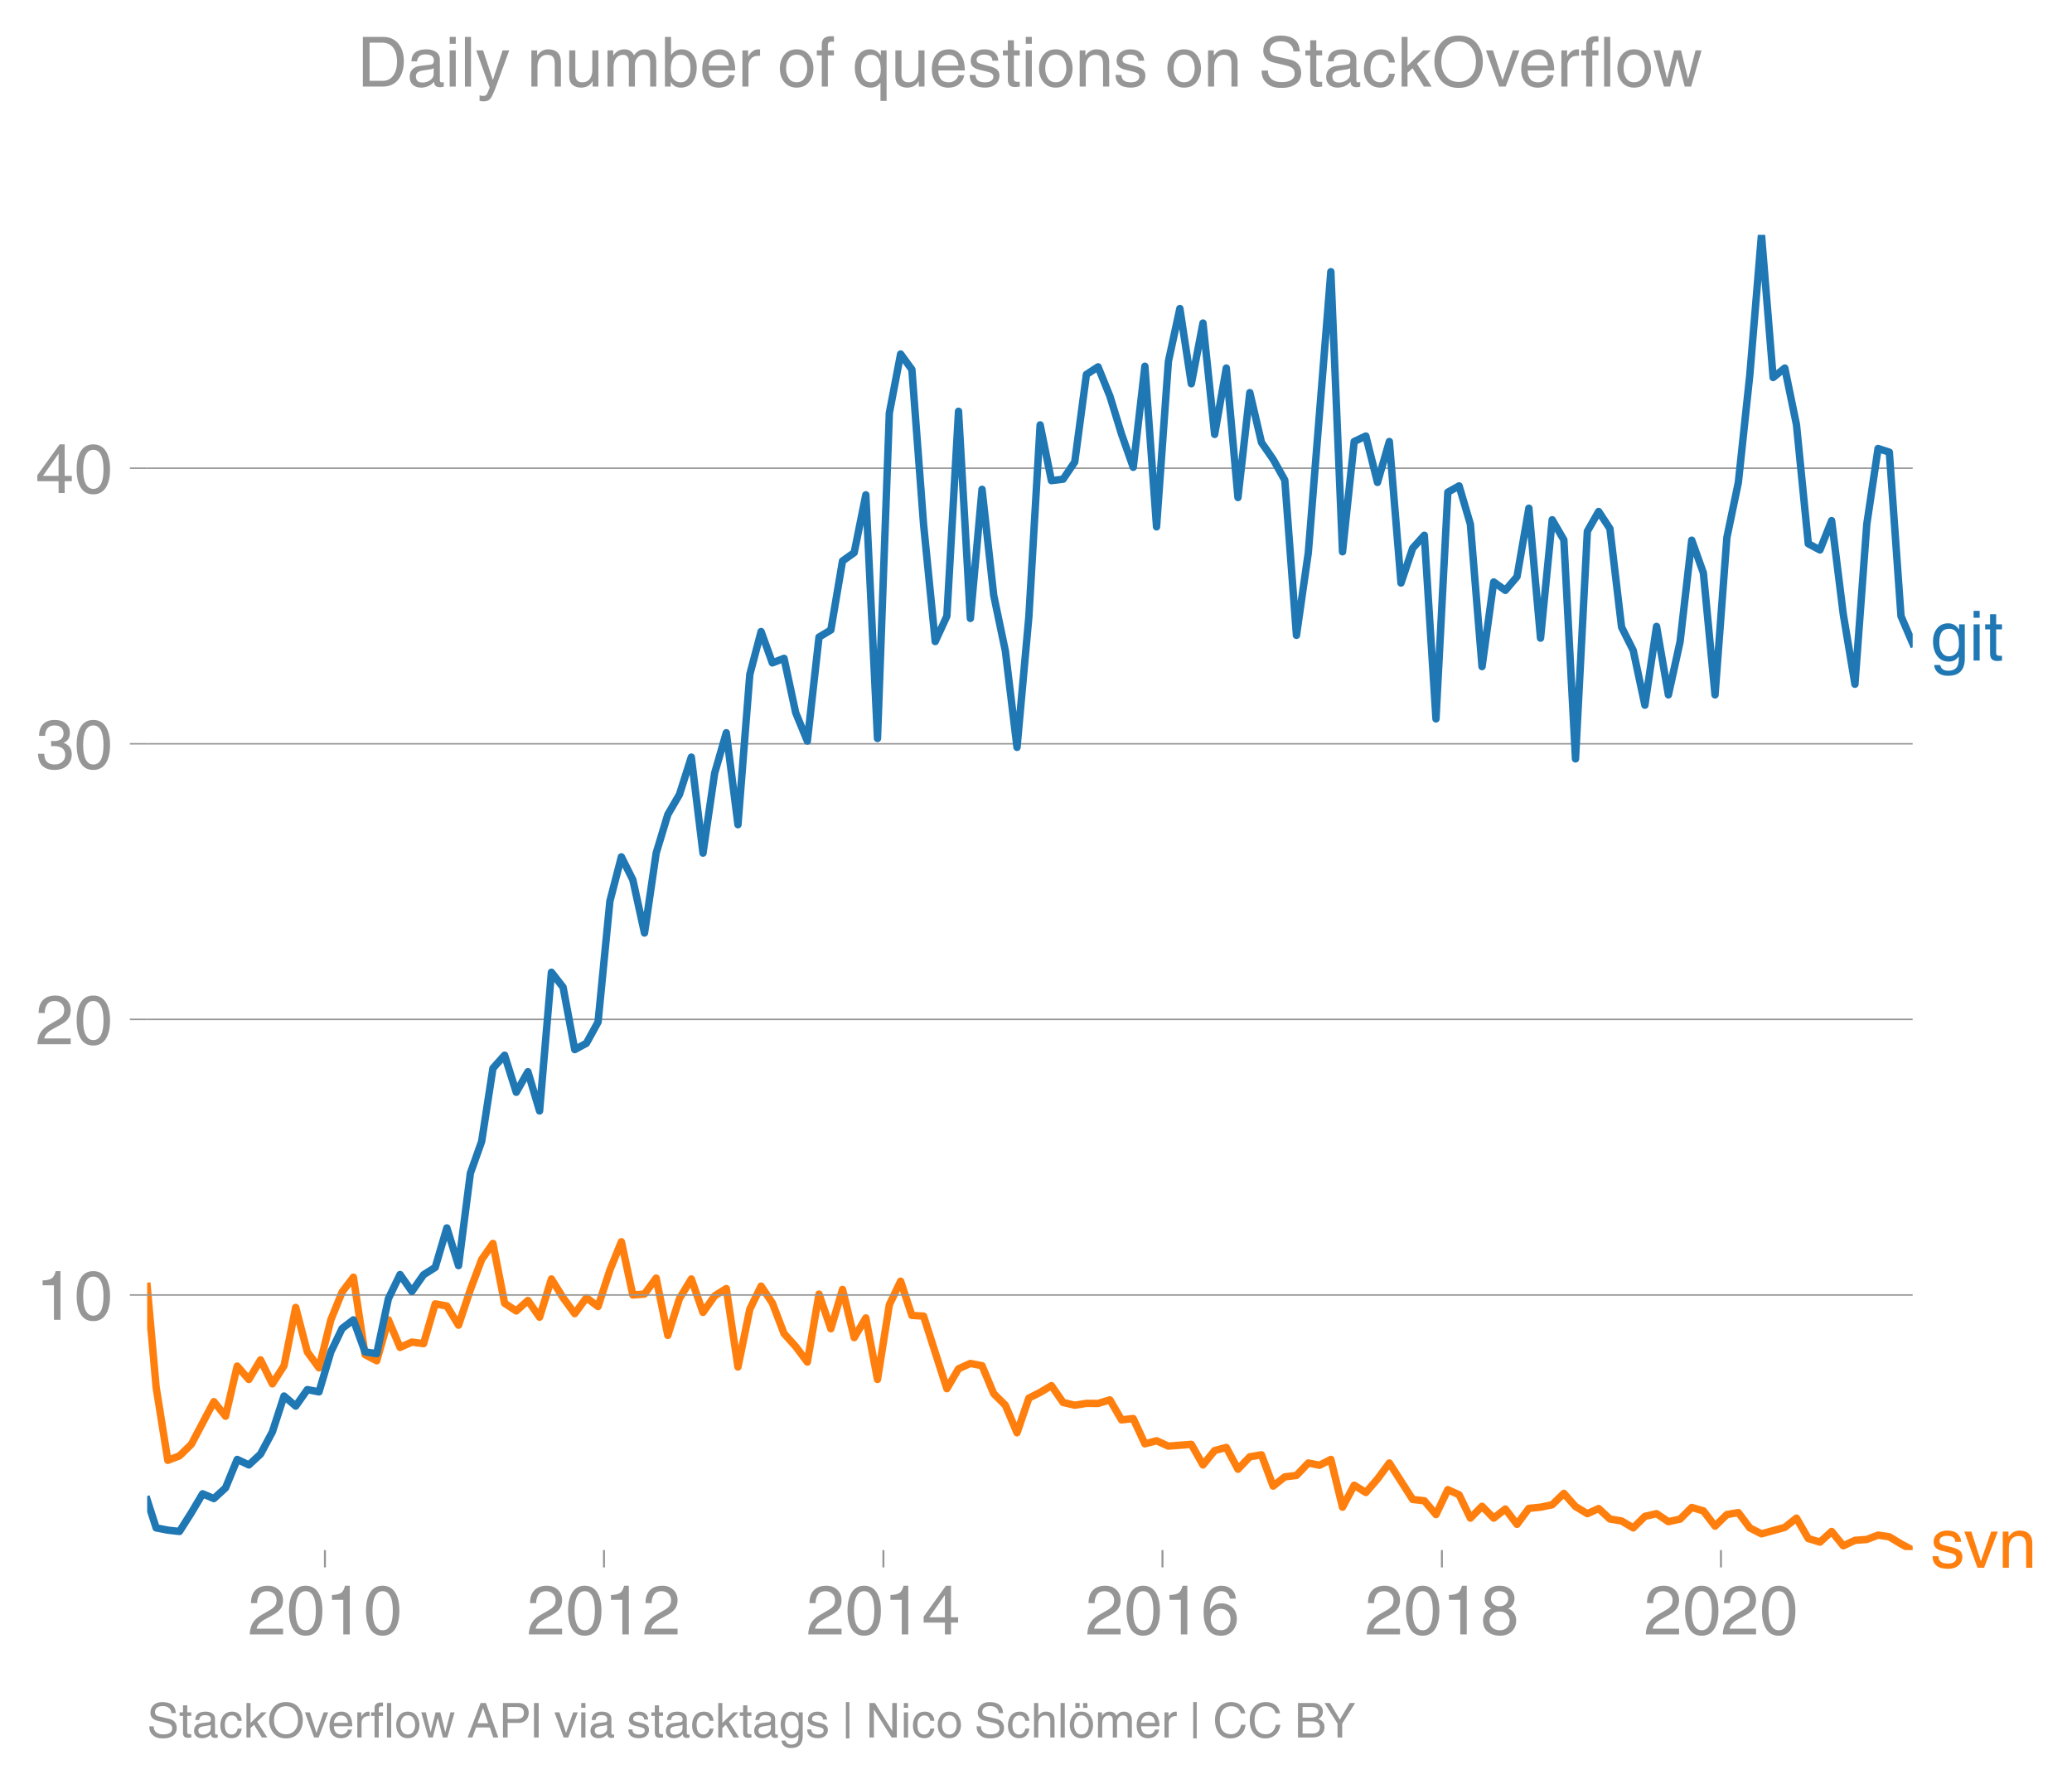
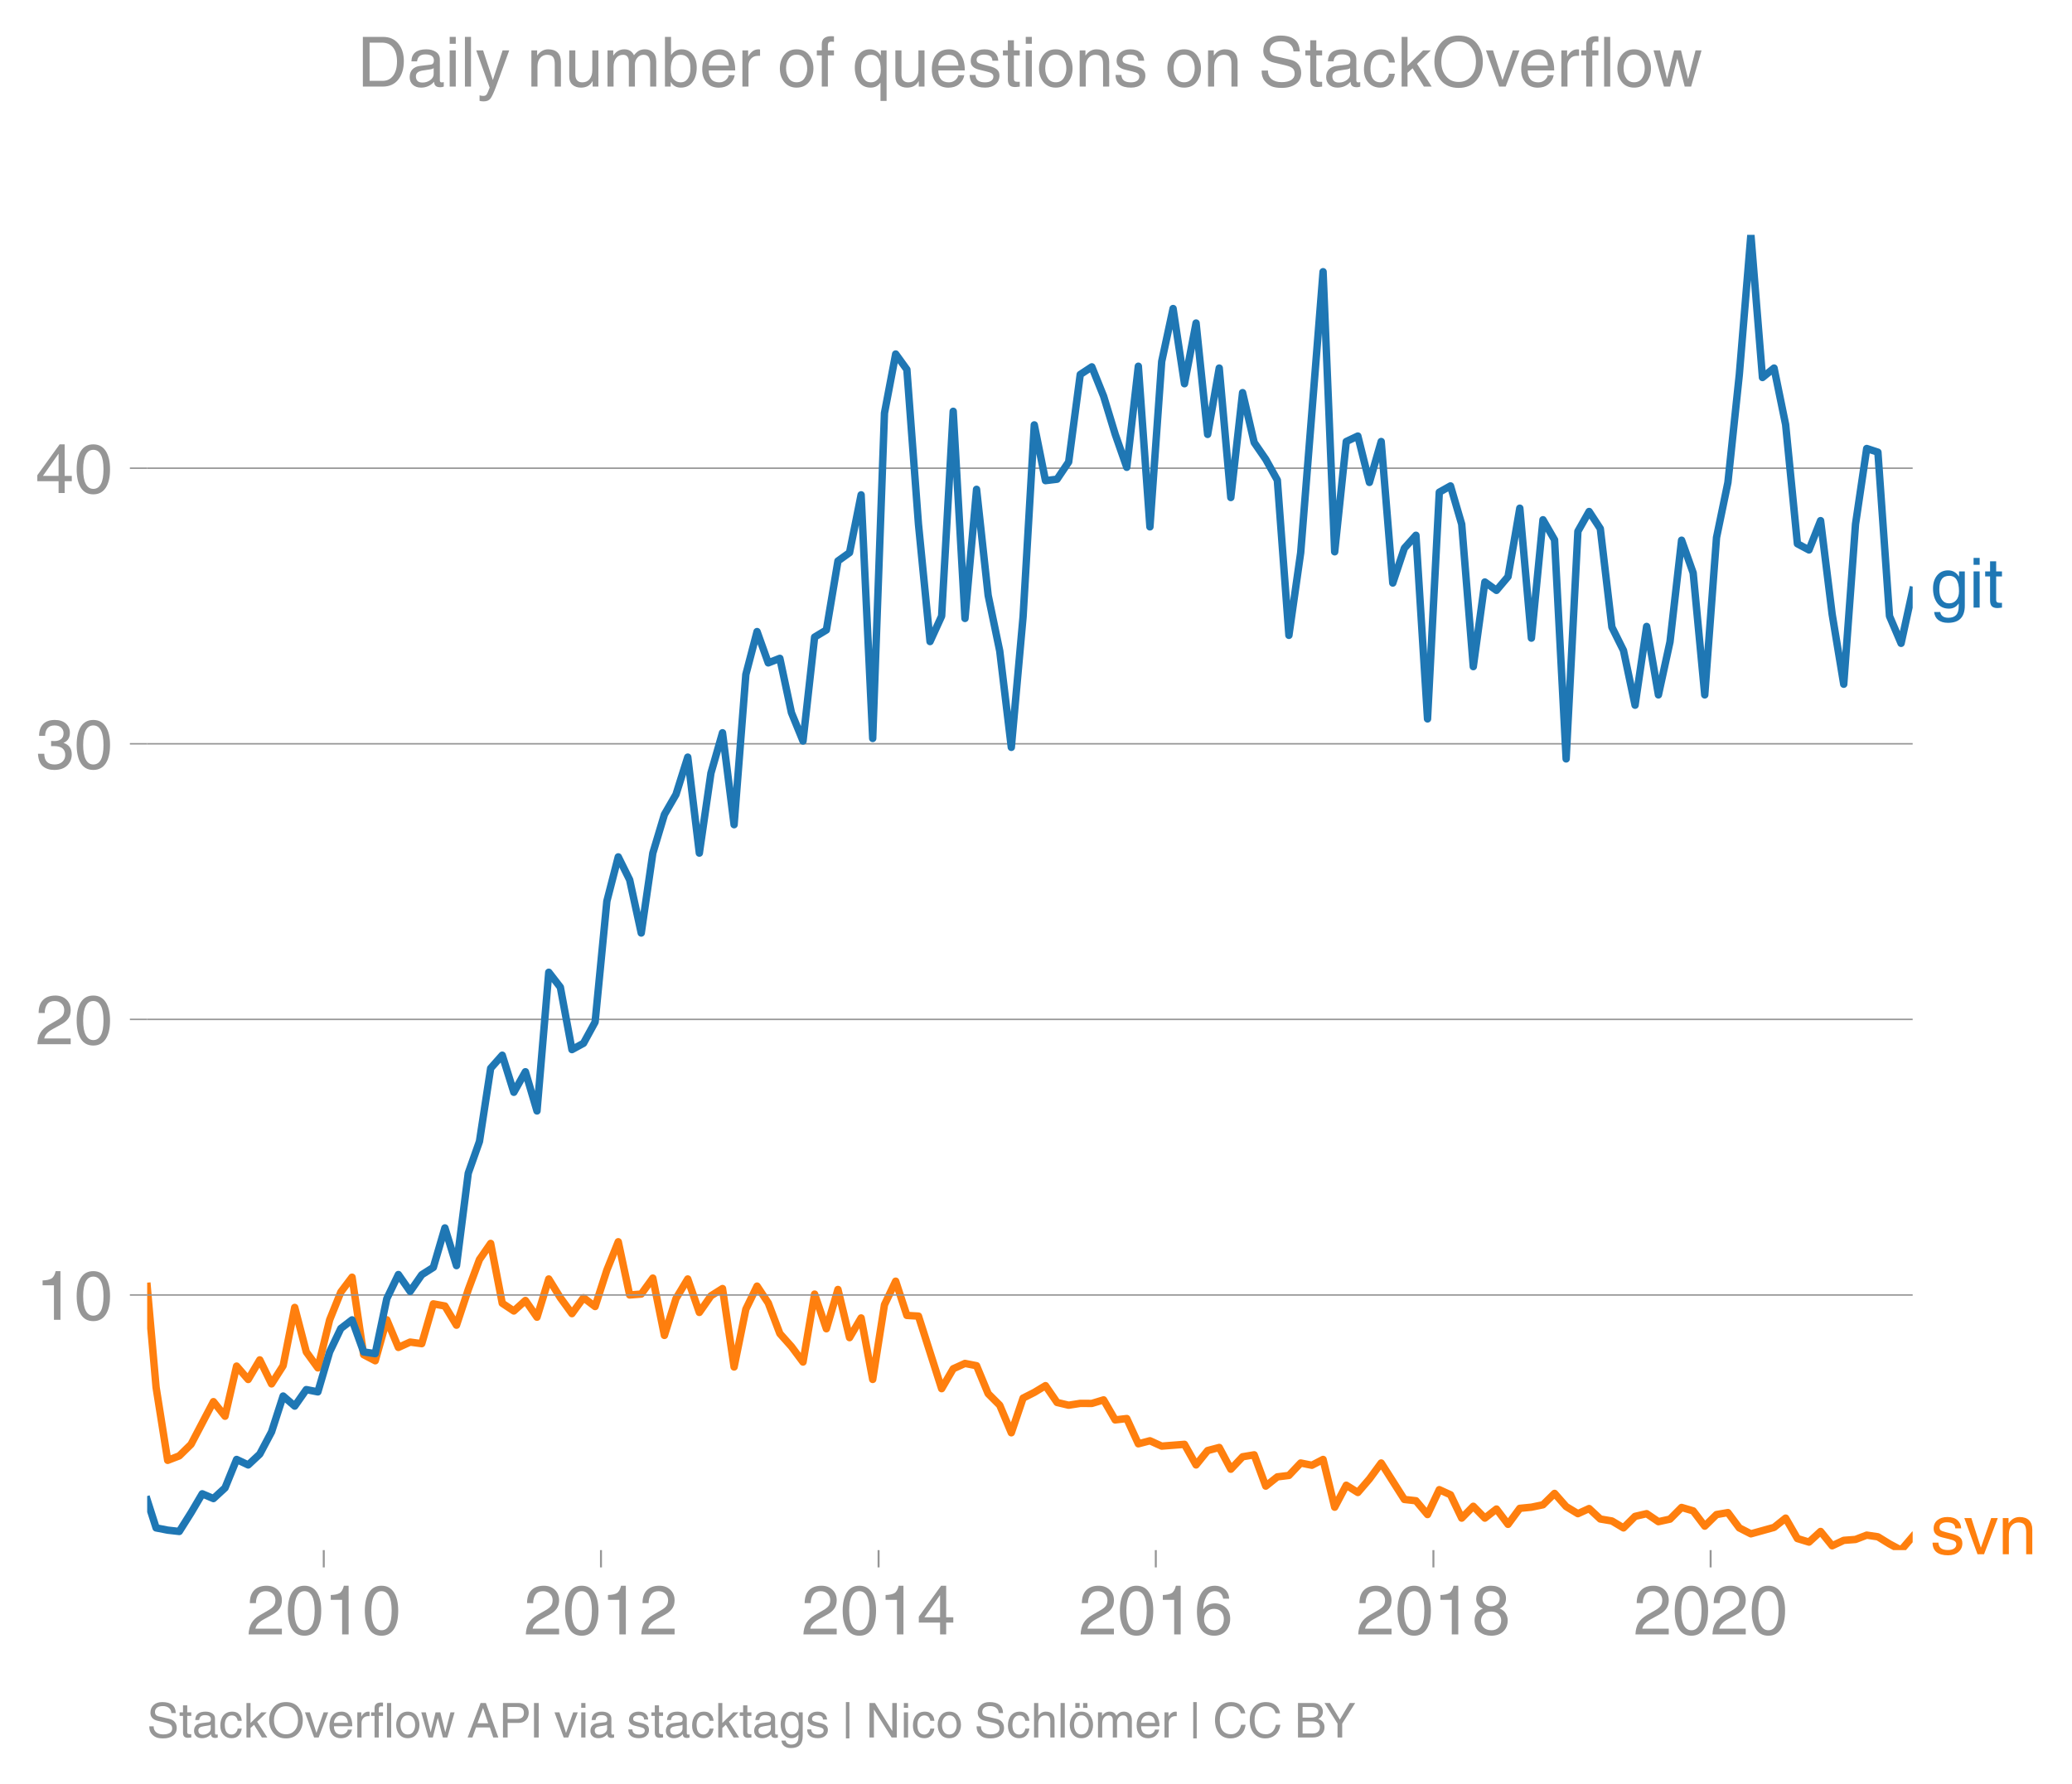
<svg xmlns="http://www.w3.org/2000/svg" xmlns:xlink="http://www.w3.org/1999/xlink" height="481.167" viewBox="0 0 419.121 360.875" width="558.828">
  <defs>
    <style>*{stroke-linecap:butt;stroke-linejoin:round}</style>
  </defs>
  <g id="figure_1">
    <path d="M0 360.875h419.121V0H0z" style="fill:none" id="patch_1" />
    <g id="axes_1">
      <path d="M29.77 313.628h357.12V47.516H29.77z" style="fill:none" id="patch_2" />
-       <path clip-path="url(#p242a0d7a8e)" d="m29.77 260.263 1.82 20.449 2.356 14.75 2.358-.9 2.398-2.338 4.56-8.634 2.36 2.95 2.358-10.145 2.359 2.71 2.358-3.969 2.397 4.857 2.359-3.676 2.36-11.793 2.356 9.005 2.359 3.226 2.397-9.713 2.28-5.634 2.28-3 2.36 15.679 2.359 1.229 2.358-8.292 2.358 5.594 2.397-1.08 2.359.318 2.36-8.052 2.356.432 2.359 3.885 2.397-7.195 2.281-6.09 2.28-3.263 2.36 12.105 2.358 1.565 2.358-2.122 2.359 3.381 2.397-7.734 2.358 3.795 2.36 3.22 2.357-3.22 2.358 1.78 2.397-7.374 2.32-5.73 2.318 10.766 2.36-.185 2.358-3.232 2.359 11.596 2.358-7.459 2.397-3.957 2.358 6.769 2.36-3.352 2.357-1.48 2.359 15.87 2.397-11.692 2.28-4.67 2.28 3.411 2.36 6.188 2.358 2.626 2.359 3.136 2.358-13.748 2.397 7.015 2.359-7.95 2.36 9.748 2.356-3.987 2.359 12.441 2.397-15.109 2.28-4.766 2.28 6.925 2.36.137 4.717 14.684 2.358-4.03 2.397-1.078 2.359.461 2.36 5.654 2.357 2.338 2.358 5.576 2.397-7.015 2.281-1.15 2.28-1.368 2.36 3.4 2.358.557 2.358-.371 2.359.012 2.397-.72 2.358 4.053 2.36-.276 2.357 5.109 2.358-.612 2.397 1.08 4.638-.36 2.36 4.167 2.358-2.908 2.359-.624 2.358 4.401 2.397-2.518 2.359-.396 2.36 6.332 2.356-1.871 2.359-.288 2.397-2.518 2.28.456 2.28-1.176 2.36 9.66 2.359-4.443 2.358 1.469 2.358-2.728 2.397-3.238 4.719 7.375 2.356.263 2.359 2.794 2.397-5.036 2.28 1.034 2.28 4.722 2.36-2.398 2.359 2.398 2.358-1.84 2.358 3.099 2.398-3.238 2.358-.233 2.36-.486 2.357-2.302 2.358 2.662 2.397 1.439 2.281-1.035 2.28 2.114 2.36.396 2.358 1.402 2.358-2.332 2.359-.545 2.397 1.618 2.358-.515 2.36-2.363 2.357.69 2.358 3.088 2.397-2.339 2.32-.397 2.318 3.095 2.36 1.2 4.717-1.301 2.358-1.877 2.397 4.137 2.359.713 2.36-2.152 2.356 2.896 2.359-1.097 2.397-.18 2.28-.874 2.28.334 2.36 1.445 2.359 1.253h0" style="fill:none;stroke:#ff7f0e;stroke-linecap:square;stroke-width:1.5" id="line2d_1" />
+       <path clip-path="url(#p075f29fdbc)" d="m29.77 260.263 1.807 20.449 2.342 14.75 2.343-.9 2.38-2.338 4.532-8.634 2.344 2.95 2.343-10.145 2.343 2.71 2.343-3.969 2.381 4.857 2.343-3.676 2.344-11.793 2.342 9.005 2.343 3.226 2.381-9.713 2.266-5.634 2.265-3 2.344 15.679 2.343 1.229 2.343-8.292 2.343 5.594 2.381-1.08 2.343.318 2.344-8.052 2.342.432 2.343 3.885 2.381-7.195 2.266-6.09 2.265-3.263 2.344 12.105 2.343 1.565 2.343-2.122 2.343 3.381 2.381-7.734 2.343 3.795 2.345 3.22 2.34-3.22 2.344 1.78 2.381-7.374 2.305-5.73 2.302 10.766 2.345-.185 2.343-3.232 2.343 11.596 2.343-7.459 2.38-3.957 2.344 6.769 2.344-3.352 2.342-1.48 2.343 15.87 2.38-11.692 2.267-4.67 2.264 3.411 2.345 6.188 2.343 2.626 2.343 3.136 2.343-13.748 2.381 7.015 2.343-7.95 2.344 9.748 2.342-3.987 2.343 12.441 2.38-15.109 2.267-4.766 2.264 6.925 2.345.137 4.686 14.684 2.343-4.03 2.381-1.078 2.343.461 2.344 5.654 2.342 2.338 2.343 5.576 2.38-7.015 2.267-1.15 2.265-1.368 2.344 3.4 2.343.557 2.343-.371 2.343.012 2.381-.72 2.343 4.053 2.344-.276 2.342 5.109 2.343-.612 2.381 1.08 4.607-.36 2.345 4.167 2.343-2.908 2.343-.624 2.343 4.401 2.38-2.518 2.344-.396 2.344 6.332 2.342-1.871 2.342-.288 2.382-2.518 2.266.456 2.264-1.176 2.345 9.66 2.343-4.443 2.343 1.469 2.343-2.728 2.38-3.238 4.688 7.375 2.342.263 2.343 2.794 2.38-5.036 2.267 1.034 2.264 4.722 2.345-2.398 2.343 2.398 2.343-1.84 2.343 3.099 2.38-3.238 2.344-.233 2.344-.486 2.342-2.302 2.343 2.662 2.38 1.439 2.267-1.035 2.264 2.114 2.345.396 2.343 1.402 2.343-2.332 2.343-.545 2.381 1.618 2.343-.515 2.344-2.363 2.342.69 2.343 3.088 2.38-2.339 2.305-.397 2.303 3.095 2.345 1.2 4.686-1.301 2.342-1.877 2.382 4.137 2.343.713 2.344-2.152 2.342 2.896 2.342-1.097 2.382-.18 2.266-.874 2.264.334 2.345 1.445 2.343 1.253 2.343-2.74h0" style="fill:none;stroke:#ff7f0e;stroke-linecap:square;stroke-width:1.5" id="line2d_1" />
      <g id="matplotlib.axis_1">
        <g id="xtick_1">
          <g id="line2d_2">
            <defs>
-               <path d="M0 0v3.5" id="m6289139749" style="stroke:#969696;stroke-width:.4" />
-             </defs>
-             <use style="fill:#969696;stroke:#969696;stroke-width:.4" x="65.726" xlink:href="#m6289139749" y="313.628" />
-           </g>
-           <g style="fill:#969696" transform="matrix(.14 0 0 -.14 50.156 330.678)" id="text_1">
+               <path d="M0 0v3.5" id="m472a2da62b" style="stroke:#969696;stroke-width:.4" />
+             </defs>
+             <use style="fill:#969696;stroke:#969696;stroke-width:.4" x="65.49" xlink:href="#m472a2da62b" y="313.628" />
+           </g>
+           <g style="fill:#969696" transform="matrix(.14 0 0 -.14 49.92 330.678)" id="text_1">
            <defs>
              <path d="M281 2888q0 793 409 1202 410 410 1148 410 618 0 1012-375t394-969q0-462-227-780-226-317-667-557l-775-425q-684-375-775-863h2444V0H166q25 634 275 1056t781 728l806 469q322 185 469 383t147 545q0 344-241 578-240 235-650 235-453 0-678-299-225-298-231-807H281z" id="HelveticaWorld-Regular-32" transform="scale(.01563)" />
              <path d="M2719 2188q0 903-239 1354-239 452-702 452-453 0-697-452-243-451-243-1354 0-875 240-1340 241-464 700-464 463 0 702 448 239 449 239 1356zm603 0q0-1107-400-1709-400-601-1144-601-772 0-1156 623-384 624-384 1687 0 1090 393 1701 394 611 1147 611 744 0 1144-608t400-1704z" id="HelveticaWorld-Regular-30" transform="scale(.01563)" />
              <path d="M2297 0h-600v3194H647v447q550 18 818 176 269 158 391 683h441V0z" id="HelveticaWorld-Regular-31" transform="scale(.01563)" />
            </defs>
            <use xlink:href="#HelveticaWorld-Regular-32" />
            <use x="55.615" xlink:href="#HelveticaWorld-Regular-30" />
            <use x="111.23" xlink:href="#HelveticaWorld-Regular-31" />
            <use x="166.846" xlink:href="#HelveticaWorld-Regular-30" />
          </g>
        </g>
        <g id="xtick_2">
-           <use style="fill:#969696;stroke:#969696;stroke-width:.4" x="122.173" xlink:href="#m6289139749" y="313.628" id="line2d_3" />
-           <g style="fill:#969696" transform="matrix(.14 0 0 -.14 106.602 330.678)" id="text_2">
+           <use style="fill:#969696;stroke:#969696;stroke-width:.4" x="121.566" xlink:href="#m472a2da62b" y="313.628" id="line2d_3" />
+           <g style="fill:#969696" transform="matrix(.14 0 0 -.14 105.996 330.678)" id="text_2">
            <use xlink:href="#HelveticaWorld-Regular-32" />
            <use x="55.615" xlink:href="#HelveticaWorld-Regular-30" />
            <use x="111.23" xlink:href="#HelveticaWorld-Regular-31" />
            <use x="166.846" xlink:href="#HelveticaWorld-Regular-32" />
          </g>
        </g>
        <g id="xtick_3">
-           <use style="fill:#969696;stroke:#969696;stroke-width:.4" x="178.696" xlink:href="#m6289139749" y="313.628" id="line2d_4" />
-           <g style="fill:#969696" transform="matrix(.14 0 0 -.14 163.126 330.678)" id="text_3">
+           <use style="fill:#969696;stroke:#969696;stroke-width:.4" x="177.719" xlink:href="#m472a2da62b" y="313.628" id="line2d_4" />
+           <g style="fill:#969696" transform="matrix(.14 0 0 -.14 162.149 330.678)" id="text_3">
            <defs>
              <path d="M678 1581h1447v2041h-12L678 1581zm2010-487V0h-563v1094H159v550l2063 2856h466V1581h659v-487h-659z" id="HelveticaWorld-Regular-34" transform="scale(.01563)" />
            </defs>
            <use xlink:href="#HelveticaWorld-Regular-32" />
            <use x="55.615" xlink:href="#HelveticaWorld-Regular-30" />
            <use x="111.23" xlink:href="#HelveticaWorld-Regular-31" />
            <use x="166.846" xlink:href="#HelveticaWorld-Regular-34" />
          </g>
        </g>
        <g id="xtick_4">
-           <use style="fill:#969696;stroke:#969696;stroke-width:.4" x="235.143" xlink:href="#m6289139749" y="313.628" id="line2d_5" />
-           <g style="fill:#969696" transform="matrix(.14 0 0 -.14 219.572 330.678)" id="text_4">
+           <use style="fill:#969696;stroke:#969696;stroke-width:.4" x="233.795" xlink:href="#m472a2da62b" y="313.628" id="line2d_5" />
+           <g style="fill:#969696" transform="matrix(.14 0 0 -.14 218.225 330.678)" id="text_4">
            <defs>
              <path d="M903 1381q0-440 262-719 263-278 685-278 403 0 642 284 239 285 239 748 0 403-236 675t-670 272q-422 0-672-266t-250-716zm1766 1922q-63 344-255 517-192 174-520 174-519 0-791-507-272-506-278-1159l13-12q359 553 1068 553 566 0 988-375t422-1053q0-672-400-1118-400-445-1078-445-782 0-1188 556-406 557-406 1660 0 1062 415 1734 416 672 1247 672 538 0 910-321 372-320 403-876h-550z" id="HelveticaWorld-Regular-36" transform="scale(.01563)" />
            </defs>
            <use xlink:href="#HelveticaWorld-Regular-32" />
            <use x="55.615" xlink:href="#HelveticaWorld-Regular-30" />
            <use x="111.23" xlink:href="#HelveticaWorld-Regular-31" />
            <use x="166.846" xlink:href="#HelveticaWorld-Regular-36" />
          </g>
        </g>
        <g id="xtick_5">
-           <use style="fill:#969696;stroke:#969696;stroke-width:.4" x="291.666" xlink:href="#m6289139749" y="313.628" id="line2d_6" />
-           <g style="fill:#969696" transform="matrix(.14 0 0 -.14 276.096 330.678)" id="text_5">
+           <use style="fill:#969696;stroke:#969696;stroke-width:.4" x="289.948" xlink:href="#m472a2da62b" y="313.628" id="line2d_6" />
+           <g style="fill:#969696" transform="matrix(.14 0 0 -.14 274.378 330.678)" id="text_5">
            <defs>
              <path d="M1766 2597q347 0 573 198 227 199 227 527 0 294-218 483-217 189-620 189-359 0-555-199-195-198-195-504 0-328 244-511t544-183zm6-484q-434 0-681-241t-247-591q0-403 250-650t712-247q410 0 655 247t245 657q0 350-245 587-245 238-689 238zm1378 1228q0-678-578-947 397-178 567-471 170-292 170-623 0-641-413-1032-412-390-1112-390-612 0-1076 336T244 1306q0 763 762 1082-609 243-609 875 0 531 361 884t1001 353q641 0 1016-333t375-826z" id="HelveticaWorld-Regular-38" transform="scale(.01563)" />
            </defs>
            <use xlink:href="#HelveticaWorld-Regular-32" />
            <use x="55.615" xlink:href="#HelveticaWorld-Regular-30" />
            <use x="111.23" xlink:href="#HelveticaWorld-Regular-31" />
            <use x="166.846" xlink:href="#HelveticaWorld-Regular-38" />
          </g>
        </g>
        <g id="xtick_6">
-           <use style="fill:#969696;stroke:#969696;stroke-width:.4" x="348.113" xlink:href="#m6289139749" y="313.628" id="line2d_7" />
-           <g style="fill:#969696" transform="matrix(.14 0 0 -.14 332.542 330.678)" id="text_6">
+           <use style="fill:#969696;stroke:#969696;stroke-width:.4" x="346.024" xlink:href="#m472a2da62b" y="313.628" id="line2d_7" />
+           <g style="fill:#969696" transform="matrix(.14 0 0 -.14 330.454 330.678)" id="text_6">
            <use xlink:href="#HelveticaWorld-Regular-32" />
            <use x="55.615" xlink:href="#HelveticaWorld-Regular-30" />
            <use x="111.23" xlink:href="#HelveticaWorld-Regular-32" />
            <use x="166.846" xlink:href="#HelveticaWorld-Regular-30" />
          </g>
        </g>
      </g>
      <g id="matplotlib.axis_2">
        <g id="ytick_1">
-           <path clip-path="url(#p242a0d7a8e)" d="M29.77 262.005h357.12" style="fill:none;stroke:#969696;stroke-linecap:square;stroke-width:.3" id="line2d_8" />
+           <path clip-path="url(#p075f29fdbc)" d="M29.77 262.005h357.12" style="fill:none;stroke:#969696;stroke-linecap:square;stroke-width:.3" id="line2d_8" />
          <g id="line2d_9">
            <defs>
-               <path d="M0 0h-3.5" id="mdd30323e9e" style="stroke:#969696;stroke-width:.3" />
-             </defs>
-             <use style="fill:#969696;stroke:#969696;stroke-width:.3" x="29.771" xlink:href="#mdd30323e9e" y="262.005" />
+               <path d="M0 0h-3.5" id="m28722bd6dc" style="stroke:#969696;stroke-width:.3" />
+             </defs>
+             <use style="fill:#969696;stroke:#969696;stroke-width:.3" x="29.771" xlink:href="#m28722bd6dc" y="262.005" />
          </g>
          <g style="fill:#969696" transform="matrix(.14 0 0 -.14 7.2 267.03)" id="text_7">
            <use xlink:href="#HelveticaWorld-Regular-31" />
            <use x="55.615" xlink:href="#HelveticaWorld-Regular-30" />
          </g>
        </g>
        <g id="ytick_2">
-           <path clip-path="url(#p242a0d7a8e)" d="M29.77 206.246h357.12" style="fill:none;stroke:#969696;stroke-linecap:square;stroke-width:.3" id="line2d_10" />
-           <use style="fill:#969696;stroke:#969696;stroke-width:.3" x="29.771" xlink:href="#mdd30323e9e" y="206.246" id="line2d_11" />
+           <path clip-path="url(#p075f29fdbc)" d="M29.77 206.246h357.12" style="fill:none;stroke:#969696;stroke-linecap:square;stroke-width:.3" id="line2d_10" />
+           <use style="fill:#969696;stroke:#969696;stroke-width:.3" x="29.771" xlink:href="#m28722bd6dc" y="206.246" id="line2d_11" />
          <g style="fill:#969696" transform="matrix(.14 0 0 -.14 7.2 211.27)" id="text_8">
            <use xlink:href="#HelveticaWorld-Regular-32" />
            <use x="55.615" xlink:href="#HelveticaWorld-Regular-30" />
          </g>
        </g>
        <g id="ytick_3">
-           <path clip-path="url(#p242a0d7a8e)" d="M29.77 150.486h357.12" style="fill:none;stroke:#969696;stroke-linecap:square;stroke-width:.3" id="line2d_12" />
-           <use style="fill:#969696;stroke:#969696;stroke-width:.3" x="29.771" xlink:href="#mdd30323e9e" y="150.486" id="line2d_13" />
+           <path clip-path="url(#p075f29fdbc)" d="M29.77 150.486h357.12" style="fill:none;stroke:#969696;stroke-linecap:square;stroke-width:.3" id="line2d_12" />
+           <use style="fill:#969696;stroke:#969696;stroke-width:.3" x="29.771" xlink:href="#m28722bd6dc" y="150.486" id="line2d_13" />
          <g style="fill:#969696" transform="matrix(.14 0 0 -.14 7.2 155.51)" id="text_9">
            <defs>
              <path d="M1434 2559q141-12 294-12 397 0 626 183 230 183 230 554 0 300-214 505t-617 205q-447 0-655-263-207-262-220-703H325q0 703 369 1087 369 385 1084 385 635 0 1013-327 378-326 378-857 0-685-578-928v-13q750-256 750-1050 0-634-422-1041-422-406-1197-406-634 0-1044 333-409 333-459 1164h581q13-519 256-755 244-236 703-236 444 0 713 247t269 622q0 410-257 619-256 209-793 209-128 0-257-6v484z" id="HelveticaWorld-Regular-33" transform="scale(.01563)" />
            </defs>
            <use xlink:href="#HelveticaWorld-Regular-33" />
            <use x="55.615" xlink:href="#HelveticaWorld-Regular-30" />
          </g>
        </g>
        <g id="ytick_4">
-           <path clip-path="url(#p242a0d7a8e)" d="M29.77 94.726h357.12" style="fill:none;stroke:#969696;stroke-linecap:square;stroke-width:.3" id="line2d_14" />
-           <use style="fill:#969696;stroke:#969696;stroke-width:.3" x="29.771" xlink:href="#mdd30323e9e" y="94.726" id="line2d_15" />
+           <path clip-path="url(#p075f29fdbc)" d="M29.77 94.726h357.12" style="fill:none;stroke:#969696;stroke-linecap:square;stroke-width:.3" id="line2d_14" />
+           <use style="fill:#969696;stroke:#969696;stroke-width:.3" x="29.771" xlink:href="#m28722bd6dc" y="94.726" id="line2d_15" />
          <g style="fill:#969696" transform="matrix(.14 0 0 -.14 7.2 99.75)" id="text_10">
            <use xlink:href="#HelveticaWorld-Regular-34" />
            <use x="55.615" xlink:href="#HelveticaWorld-Regular-30" />
          </g>
        </g>
      </g>
-       <path clip-path="url(#p242a0d7a8e)" d="m29.77 303.477 1.82 5.654 2.356.456 2.358.264 2.398-3.777 2.28-3.842 2.28.964 2.36-2.159 2.358-5.756 2.359 1.11 2.358-2.189 2.397-4.496 2.359-7.255 2.36 2.038 2.356-3.34 2.359.462 2.397-8.094 2.28-4.74 2.28-1.735 2.36 6.487 2.359.348 2.358-11.128 2.358-4.88 2.397 3.417 2.359-3.37 2.36-1.486 2.356-7.993 2.359 7.633 2.397-18.707 2.281-6.424 2.28-14.8 2.36-2.645 2.358 7.501 2.358-4.155 2.359 7.932 2.397-28.06 2.358 3.028 2.36 12.621 2.357-1.283 2.358-4.293 2.397-24.462 2.32-8.956 2.318 4.64 2.36 10.767 2.358-16.164 2.359-7.812 2.358-4.06 2.397-7.554 2.358 19.42 2.36-16.182 2.357-8.166 2.359 18.598 2.397-30.398 2.28-8.672 2.28 6.334 2.36-.918 2.358 10.99 2.359 5.738 2.358-21.026 2.397-1.44 2.359-13.963 2.36-1.685 2.356-11.698 2.359 49.29 2.397-65.832 2.28-11.948 2.28 3.135 2.36 31.303 2.359 23.737 2.358-5.15 2.358-41.437 2.397 41.91 2.359-26.123 2.36 21.447 2.357 11.266 2.358 19.491 2.397-26.44 2.281-38.801 2.28 11.28 2.36-.287 2.358-3.49 2.358-17.7 2.359-1.546 2.397 5.936 2.358 7.692 2.36 6.697 2.357-20.45 2.358 32.502 2.397-33.456 2.32-10.718 2.318 15.215 2.36-12.28 2.358 22.532 2.359-13.424 2.358 26.195 2.397-21.225 2.359 10.085 2.36 3.405 2.356 4.215 2.359 31.4 2.397-16.728 4.56-56.84 2.36 56.666 2.359-22.31 2.358-1.11 2.358 9.384 2.397-8.274 2.359 28.63 2.36-7.045 2.356-2.62 2.359 37.155 2.397-45.867 2.28-1.272 2.28 7.747 2.36 28.815 2.359-17.123 2.358 1.696 2.358-2.776 2.398-13.85 2.358 26.291 2.36-23.952 2.357 4.065 2.358 44.32 2.397-46.047 2.281-4.009 2.28 3.47 2.36 19.923 2.358 4.719 2.358 11.08 2.359-15.937 2.397 13.85 2.358-10.738 2.36-20.56 2.357 6.62 2.358 24.678 2.397-31.837 2.32-11.146 2.318-21.77 2.36-28.324 2.358 28.863 2.359-1.912 2.358 11.446 2.397 24.102 2.359 1.253 2.36-5.93 2.356 18.94 2.359 14.157 2.397-32.377 2.28-15.315 2.28.746 2.36 33.162 2.359 5.51h0" style="fill:none;stroke:#1f77b4;stroke-linecap:square;stroke-width:1.5" id="line2d_16" />
-       <g style="fill:#1f77b4" transform="matrix(.14 0 0 -.14 390.462 133.644)" id="text_11">
+       <path clip-path="url(#p075f29fdbc)" d="m29.77 303.477 1.807 5.654 2.342.456 2.343.264 2.38-3.777 2.267-3.842 2.265.964 2.344-2.159 2.343-5.756 2.343 1.11 2.343-2.189 2.381-4.496 2.343-7.255 2.344 2.038 2.342-3.34 2.343.462 2.381-8.094 2.266-4.74 2.265-1.735 2.344 6.487 2.343.348 2.343-11.128 2.343-4.88 2.381 3.417 2.343-3.37 2.344-1.486 2.342-7.993 2.343 7.633 2.381-18.707 2.266-6.424 2.265-14.8 2.344-2.645 2.343 7.501 2.343-4.155 2.343 7.932 2.381-28.06 2.343 3.028 2.345 12.621 2.34-1.283 2.344-4.293 2.381-24.462 2.305-8.956 2.302 4.64 2.345 10.767 2.343-16.164 2.343-7.812 2.343-4.06 2.38-7.554 2.344 19.42 2.344-16.182 2.342-8.166 2.343 18.598 2.38-30.398 2.267-8.672 2.264 6.334 2.345-.918 2.343 10.99 2.343 5.738 2.343-21.026 2.381-1.44L169.5 113.5l2.344-1.685 2.342-11.698 2.343 49.29 2.38-65.832 2.267-11.948 2.264 3.135 2.345 31.303 2.343 23.737 2.343-5.15 2.343-41.437 2.381 41.91 2.343-26.123 2.344 21.447 2.342 11.266 2.343 19.491 2.38-26.44 2.267-38.801 2.265 11.28 2.344-.287 2.343-3.49 2.343-17.7 2.343-1.546 2.381 5.936 2.343 7.692 2.344 6.697 2.342-20.45 2.343 32.502 2.381-33.456 2.304-10.718 2.303 15.215 2.345-12.28 2.343 22.532 2.343-13.424 2.343 26.195 2.38-21.225 2.344 10.085 2.344 3.405 2.342 4.215 2.342 31.4 2.382-16.728 4.53-56.84 2.345 56.666 2.343-22.31 2.343-1.11 2.343 9.384 2.38-8.274 2.344 28.63 2.344-7.045 2.342-2.62 2.343 37.155 2.38-45.867 2.267-1.272 2.264 7.747 2.345 28.815 2.343-17.123 2.343 1.696 2.343-2.776 2.38-13.85 2.344 26.291 2.344-23.952 2.342 4.065 2.343 44.32 2.38-46.047 2.267-4.009 2.264 3.47 2.345 19.923 2.343 4.719 2.343 11.08 2.343-15.937 2.381 13.85 2.343-10.738 2.344-20.56 2.342 6.62 2.343 24.678 2.38-31.837 2.305-11.146 2.303-21.77 2.345-28.324 2.343 28.863 2.343-1.912 2.342 11.446 2.382 24.102 2.343 1.253 2.344-5.93 2.342 18.94 2.342 14.157 2.382-32.377 2.266-15.315 2.264.746 2.345 33.162 2.343 5.51 2.343-10.715h0" style="fill:none;stroke:#1f77b4;stroke-linecap:square;stroke-width:1.5" id="line2d_16" />
+       <g style="fill:#1f77b4" transform="matrix(.14 0 0 -.14 390.462 122.93)" id="text_11">
        <defs>
          <path d="M831 1684q0-615 244-954t659-339q404 0 660 293 256 294 256 832 0 706-224 1064-223 358-679 358-459 0-688-305-228-305-228-949zM3188 191q0-807-388-1203-387-397-1169-397-562 0-895 259T353-409h563q43-244 226-388t530-144q472 0 712 254 241 253 241 821v238h-12Q2297-97 1722-97q-716 0-1094 528T250 1772q0 744 381 1208 382 464 1013 464 634 0 1000-569h12v472h532V191z" id="HelveticaWorld-Regular-67" transform="scale(.01563)" />
          <path d="M422 3956v638h562v-638H422zM984 0H422v3347h562V0z" id="HelveticaWorld-Regular-69" transform="scale(.01563)" />
          <path d="M1100 2881V703q0-128 70-195 71-67 252-67h216V0q-307-44-422-44-353 0-516 169-162 169-162 547v2209H84v466h454v934h562v-934h538v-466h-538z" id="HelveticaWorld-Regular-74" transform="scale(.01563)" />
        </defs>
        <use xlink:href="#HelveticaWorld-Regular-67" />
        <use x="55.908" xlink:href="#HelveticaWorld-Regular-69" />
        <use x="77.93" xlink:href="#HelveticaWorld-Regular-74" />
      </g>
-       <g style="fill:#ff7f0e" transform="matrix(.14 0 0 -.14 390.462 317.204)" id="text_12">
+       <g style="fill:#ff7f0e" transform="matrix(.14 0 0 -.14 390.462 314.464)" id="text_12">
        <defs>
          <path d="M2309 2394q-12 300-214 431-201 131-579 131-275 0-471-122-195-121-195-350 0-181 115-267 116-86 501-183l556-140q506-128 723-327 218-198 218-554 0-494-361-802T1638-97Q934-97 573 195q-360 293-367 880h544q13-347 230-516 217-168 651-168 353 0 561 140 208 141 208 391 0 178-135 284-134 107-531 197l-653 160q-397 100-586 298t-189 514q0 494 353 781 354 288 922 288 607 0 930-296 323-295 342-754h-544z" id="HelveticaWorld-Regular-73" transform="scale(.01563)" />
          <path d="M2522 3347h616L1863 0h-604L38 3347h653l872-2725h12l947 2725z" id="HelveticaWorld-Regular-76" transform="scale(.01563)" />
          <path d="M3150 0h-566v2059q0 475-166 677-165 202-549 202-378 0-632-288-253-287-253-825V0H422v3347h531v-472h13q397 569 1012 569 569 0 870-302 302-301 302-864V0z" id="HelveticaWorld-Regular-6e" transform="scale(.01563)" />
        </defs>
        <use xlink:href="#HelveticaWorld-Regular-73" />
        <use x="48.5" xlink:href="#HelveticaWorld-Regular-76" />
        <use x="98.109" xlink:href="#HelveticaWorld-Regular-6e" />
      </g>
      <g style="fill:#969696" transform="matrix(.09716 0 0 -.09716 29.77 351.536)" id="text_13">
        <defs>
          <path d="M3225 3250q-19 438-327 686-307 248-810 248-507 0-779-208-271-207-271-598 0-209 118-359 119-150 425-222l1313-300q531-116 787-440 257-323 257-788 0-681-500-1036T2138-122q-610 0-962 156-351 157-623 497-272 341-272 953h582q0-512 340-794 341-281 928-281 569 0 886 202t317 573q0 338-189 505t-739 295l-990 232q-494 112-738 392t-244 689q0 619 417 1019 418 400 1165 400 843 0 1301-352 458-351 492-1114h-584z" id="HelveticaWorld-Regular-53" transform="scale(.01563)" />
          <path d="M2456 1709q-62-65-245-106-183-40-683-106-369-44-542-182-173-137-173-362 0-275 146-428 147-153 469-153 403 0 715 229 313 230 313 558v550zM397 2328q19 566 367 841 349 275 1014 275 531 0 890-241 360-240 360-694V581q0-197 178-197 72 0 185 25V0q-153-63-319-63-288 0-429 123-140 124-146 387Q2016-97 1288-97q-475 0-763 269-287 269-287 700 0 441 250 712 250 272 728 329l993 121q269 41 269 397 0 263-195 403-195 141-592 141-353 0-543-156-189-156-226-491H397z" id="HelveticaWorld-Regular-61" transform="scale(.01563)" />
          <path d="M2534 2222q-121 716-793 716-416 0-669-333t-253-927q0-647 234-967 235-320 681-320 300 0 519 220t281 573h544q-84-621-439-951T1722-97q-659 0-1081 451-422 452-422 1227 0 850 422 1356 422 507 1184 507 556 0 886-333t367-889h-544z" id="HelveticaWorld-Regular-63" transform="scale(.01563)" />
          <path d="M3200 0h-722L1434 1691l-468-422V0H422v4594h544V1931l1440 1416h716L1844 2100 3200 0z" id="HelveticaWorld-Regular-6b" transform="scale(.01563)" />
          <path d="M4091 2297q0 806-427 1337-426 532-1173 532-738 0-1169-532-431-531-431-1337 0-831 437-1350 438-519 1163-519 709 0 1154 506 446 507 446 1363zm637 0q0-1028-594-1724-593-695-1643-695-1057 0-1649 695-592 696-592 1724 0 1031 592 1725t1649 694q1081 0 1659-707 578-706 578-1712z" id="HelveticaWorld-Regular-4f" transform="scale(.01563)" />
          <path d="M2719 1941q-44 543-288 770-243 227-647 227-409 0-661-288-251-287-267-709h1863zm537-891q-93-519-509-859-366-288-963-294-703 6-1116 461-412 455-412 1223 0 882 425 1372 425 491 1182 491 678 0 1059-507 381-506 381-1446H856q0-525 244-813 244-287 731-287 344 0 591 207 247 208 272 452h562z" id="HelveticaWorld-Regular-65" transform="scale(.01563)" />
          <path d="M984 0H422v3347h531v-556h13q365 653 940 653 91 0 147-19v-584h-209q-378 0-619-257-241-256-241-637V0z" id="HelveticaWorld-Regular-72" transform="scale(.01563)" />
          <path d="M1100 2881V0H538v2881H78v466h460v575q0 378 229 557 230 180 642 180 141 0 254-12v-506q-100 12-229 12-187 0-261-92-73-92-73-298v-416h563v-466h-563z" id="HelveticaWorld-Regular-66" transform="scale(.01563)" />
          <path d="M984 0H422v4594h562V0z" id="HelveticaWorld-Regular-6c" transform="scale(.01563)" />
          <path d="M813 1678q0-559 253-920t718-361q482 0 732 378t250 903q0 531-250 901-250 371-732 371-446 0-709-349-262-348-262-923zm-575 0q0 747 415 1256 416 510 1131 510 732 0 1144-516 413-515 413-1250 0-737-410-1256Q2522-97 1784-97q-709 0-1128 503-418 503-418 1272z" id="HelveticaWorld-Regular-6f" transform="scale(.01563)" />
          <path d="M1638 0h-575L97 3347h606l641-2631h12l647 2631h635l653-2631h12l678 2631h557L3572 0h-591l-678 2591h-12L1638 0z" id="HelveticaWorld-Regular-77" transform="scale(.01563)" />
          <path d="m2816 1888-678 2021h-13l-737-2021h1428zm-1619-550L716 0H78l1728 4594h703L4172 0h-678l-453 1338H1197z" id="HelveticaWorld-Regular-41" transform="scale(.01563)" />
          <path d="M1141 2472h1234q466 0 700 204 234 205 234 621 0 372-225 569t-684 197H1141V2472zm0-2472H519v4594h2065q616 0 991-358t375-933q0-597-363-980-362-382-1003-382H1141V0z" id="HelveticaWorld-Regular-50" transform="scale(.01563)" />
          <path d="M1141 0H519v4594h622V0z" id="HelveticaWorld-Regular-49" transform="scale(.01563)" />
          <path d="M603 4716h466V-122H603v4838z" id="HelveticaWorld-Regular-7c" transform="scale(.01563)" />
          <path d="M3559 4594h600V0h-690L1125 3713h-12V0H519v4594h728L3547 884h12v3710z" id="HelveticaWorld-Regular-4e" transform="scale(.01563)" />
          <path d="M3150 0h-566v2188q0 403-156 576-156 174-509 174-435 0-685-282-250-281-250-831V0H422v4594h562V2900h13q384 544 981 544 550 0 861-288 311-287 311-878V0z" id="HelveticaWorld-Regular-68" transform="scale(.01563)" />
          <path d="M813 1678q0-559 253-920t718-361q482 0 732 378t250 903q0 531-250 901-250 371-732 371-446 0-709-349-262-348-262-923zm-575 0q0 747 415 1256 416 510 1131 510 732 0 1144-516 413-515 413-1250 0-737-410-1256Q2522-97 1784-97q-709 0-1128 503-418 503-418 1272zm2351 2266h-575v650h575v-650zm-1038 0H976v650h575v-650z" id="HelveticaWorld-Regular-f6" transform="scale(.01563)" />
          <path d="M422 3347h531v-472h13q378 569 1012 569 628 0 891-544 240 294 465 419t557 125q434 0 735-285 302-284 302-843V0h-562v2163q0 390-147 582-147 193-475 193-331 0-560-269-228-269-228-628V0h-562v2316q0 290-135 456-134 166-390 166-403 0-644-300t-241-813V0H422v3347z" id="HelveticaWorld-Regular-6d" transform="scale(.01563)" />
          <path d="M3713 3213q-104 468-434 710-329 243-854 243-678 0-1091-493-412-492-412-1329 0-969 390-1443 391-473 1132-473 487 0 838 323 352 324 474 940h603q-121-885-671-1349T2350-122q-941 0-1505 647T281 2322q0 1109 589 1751 589 643 1555 643 800 0 1297-413 497-412 591-1090h-600z" id="HelveticaWorld-Regular-43" transform="scale(.01563)" />
          <path d="M519 4594h2015q594 0 947-322t353-834q0-310-155-565-154-254-460-395 428-162 629-431 202-269 202-691 0-593-428-975Q3194 0 2491 0H519v4594zm612-4063h1325q488 0 731 226 244 227 244 612 0 390-272 582-271 193-803 193H1131V531zm0 2119h1128q494 0 724 179 230 180 230 562 0 328-218 500-217 172-729 172H1131V2650z" id="HelveticaWorld-Regular-42" transform="scale(.01563)" />
          <path d="M2388 0h-622v1850L31 4594h725l1319-2206 1316 2206h731L2388 1850V0z" id="HelveticaWorld-Regular-59" transform="scale(.01563)" />
        </defs>
        <use xlink:href="#HelveticaWorld-Regular-53" />
        <use x="66.211" xlink:href="#HelveticaWorld-Regular-74" />
        <use x="93.896" xlink:href="#HelveticaWorld-Regular-61" />
        <use x="148.828" xlink:href="#HelveticaWorld-Regular-63" />
        <use x="200.098" xlink:href="#HelveticaWorld-Regular-6b" />
        <use x="250.098" xlink:href="#HelveticaWorld-Regular-4f" />
        <use x="327.881" xlink:href="#HelveticaWorld-Regular-76" />
        <use x="375.49" xlink:href="#HelveticaWorld-Regular-65" />
        <use x="430.91" xlink:href="#HelveticaWorld-Regular-72" />
        <use x="464.979" xlink:href="#HelveticaWorld-Regular-66" />
        <use x="492.664" xlink:href="#HelveticaWorld-Regular-6c" />
        <use x="514.686" xlink:href="#HelveticaWorld-Regular-6f" />
        <use x="569.094" xlink:href="#HelveticaWorld-Regular-77" />
        <use x="641.506" xlink:href="#HelveticaWorld-Regular-20" />
        <use x="665.92" xlink:href="#HelveticaWorld-Regular-41" />
        <use x="732.619" xlink:href="#HelveticaWorld-Regular-50" />
        <use x="797.268" xlink:href="#HelveticaWorld-Regular-49" />
        <use x="823.049" xlink:href="#HelveticaWorld-Regular-20" />
        <use x="847.463" xlink:href="#HelveticaWorld-Regular-76" />
        <use x="897.072" xlink:href="#HelveticaWorld-Regular-69" />
        <use x="919.094" xlink:href="#HelveticaWorld-Regular-61" />
        <use x="974.025" xlink:href="#HelveticaWorld-Regular-20" />
        <use x="998.439" xlink:href="#HelveticaWorld-Regular-73" />
        <use x="1048.439" xlink:href="#HelveticaWorld-Regular-74" />
        <use x="1076.125" xlink:href="#HelveticaWorld-Regular-61" />
        <use x="1131.057" xlink:href="#HelveticaWorld-Regular-63" />
        <use x="1182.326" xlink:href="#HelveticaWorld-Regular-6b" />
        <use x="1232.326" xlink:href="#HelveticaWorld-Regular-74" />
        <use x="1260.012" xlink:href="#HelveticaWorld-Regular-61" />
        <use x="1314.943" xlink:href="#HelveticaWorld-Regular-67" />
        <use x="1370.852" xlink:href="#HelveticaWorld-Regular-73" />
        <use x="1420.852" xlink:href="#HelveticaWorld-Regular-20" />
        <use x="1445.266" xlink:href="#HelveticaWorld-Regular-7c" />
        <use x="1471.242" xlink:href="#HelveticaWorld-Regular-20" />
        <use x="1495.656" xlink:href="#HelveticaWorld-Regular-4e" />
        <use x="1568.752" xlink:href="#HelveticaWorld-Regular-69" />
        <use x="1590.773" xlink:href="#HelveticaWorld-Regular-63" />
        <use x="1642.043" xlink:href="#HelveticaWorld-Regular-6f" />
        <use x="1697.951" xlink:href="#HelveticaWorld-Regular-20" />
        <use x="1722.365" xlink:href="#HelveticaWorld-Regular-53" />
        <use x="1788.576" xlink:href="#HelveticaWorld-Regular-63" />
        <use x="1839.846" xlink:href="#HelveticaWorld-Regular-68" />
        <use x="1895.021" xlink:href="#HelveticaWorld-Regular-6c" />
        <use x="1917.043" xlink:href="#HelveticaWorld-Regular-f6" />
        <use x="1972.951" xlink:href="#HelveticaWorld-Regular-6d" />
        <use x="2055.959" xlink:href="#HelveticaWorld-Regular-65" />
        <use x="2111.379" xlink:href="#HelveticaWorld-Regular-72" />
        <use x="2143.947" xlink:href="#HelveticaWorld-Regular-20" />
        <use x="2168.361" xlink:href="#HelveticaWorld-Regular-7c" />
        <use x="2194.338" xlink:href="#HelveticaWorld-Regular-20" />
        <use x="2218.752" xlink:href="#HelveticaWorld-Regular-43" />
        <use x="2291.066" xlink:href="#HelveticaWorld-Regular-43" />
        <use x="2363.381" xlink:href="#HelveticaWorld-Regular-20" />
        <use x="2387.795" xlink:href="#HelveticaWorld-Regular-42" />
        <use x="2450.607" xlink:href="#HelveticaWorld-Regular-59" />
      </g>
      <g style="fill:#969696" transform="matrix(.14 0 0 -.14 72.264 17.516)" id="text_14">
        <defs>
          <path d="M1141 531h1203q625 0 978 480t353 1311q0 822-356 1278t-1028 463H1141V531zM519 4594h1862q903 0 1414-621 511-620 511-1610 0-1063-511-1713T2356 0H519v4594z" id="HelveticaWorld-Regular-44" transform="scale(.01563)" />
          <path d="M2497 3347h612L1913 63q-32-88-63-166-272-725-469-995-197-271-637-271-231 0-378 50v513q159-57 350-57 206 0 301 130 96 130 283 636L56 3347h635l897-2725h12l897 2725z" id="HelveticaWorld-Regular-79" transform="scale(.01563)" />
          <path d="M391 3347h562V1125q0-369 167-552 168-182 480-182 434 0 678 307 244 308 244 805v1844h562V0h-531v488l-12 12Q2222-97 1478-97q-481 0-784 262-303 263-303 776v2406z" id="HelveticaWorld-Regular-75" transform="scale(.01563)" />
          <path d="M2778 1684q0 672-238 963-237 291-677 291-447-7-676-349-228-342-228-989 0-659 275-934t641-275q416 0 659 342 244 342 244 951zM422 0v4594h562V2925h13q359 519 969 519 625 0 1009-464t384-1208q0-838-388-1354Q2584-97 1888-97q-613 0-922 513h-13V0H422z" id="HelveticaWorld-Regular-62" transform="scale(.01563)" />
          <path d="M2656 1516q0 712-224 1067-223 355-679 355-440 0-678-288-237-287-237-966 0-603 240-948 241-345 663-345 372 0 643 281 272 281 272 844zm538-2841h-563V353h-12Q2297-97 1728-97q-703 0-1088 522-384 522-384 1347 0 731 378 1201 379 471 1016 471 634 0 1000-569h13v472h531v-4672z" id="HelveticaWorld-Regular-71" transform="scale(.01563)" />
        </defs>
        <use xlink:href="#HelveticaWorld-Regular-44" />
        <use x="72.021" xlink:href="#HelveticaWorld-Regular-61" />
        <use x="126.953" xlink:href="#HelveticaWorld-Regular-69" />
        <use x="148.975" xlink:href="#HelveticaWorld-Regular-6c" />
        <use x="170.996" xlink:href="#HelveticaWorld-Regular-79" />
        <use x="220.605" xlink:href="#HelveticaWorld-Regular-20" />
        <use x="245.02" xlink:href="#HelveticaWorld-Regular-6e" />
        <use x="300.195" xlink:href="#HelveticaWorld-Regular-75" />
        <use x="354.98" xlink:href="#HelveticaWorld-Regular-6d" />
        <use x="437.988" xlink:href="#HelveticaWorld-Regular-62" />
        <use x="494.482" xlink:href="#HelveticaWorld-Regular-65" />
        <use x="549.902" xlink:href="#HelveticaWorld-Regular-72" />
        <use x="582.471" xlink:href="#HelveticaWorld-Regular-20" />
        <use x="606.885" xlink:href="#HelveticaWorld-Regular-6f" />
        <use x="662.793" xlink:href="#HelveticaWorld-Regular-66" />
        <use x="690.479" xlink:href="#HelveticaWorld-Regular-20" />
        <use x="714.893" xlink:href="#HelveticaWorld-Regular-71" />
        <use x="771.387" xlink:href="#HelveticaWorld-Regular-75" />
        <use x="826.172" xlink:href="#HelveticaWorld-Regular-65" />
        <use x="881.592" xlink:href="#HelveticaWorld-Regular-73" />
        <use x="931.592" xlink:href="#HelveticaWorld-Regular-74" />
        <use x="959.277" xlink:href="#HelveticaWorld-Regular-69" />
        <use x="981.299" xlink:href="#HelveticaWorld-Regular-6f" />
        <use x="1037.207" xlink:href="#HelveticaWorld-Regular-6e" />
        <use x="1092.383" xlink:href="#HelveticaWorld-Regular-73" />
        <use x="1142.383" xlink:href="#HelveticaWorld-Regular-20" />
        <use x="1166.797" xlink:href="#HelveticaWorld-Regular-6f" />
        <use x="1222.705" xlink:href="#HelveticaWorld-Regular-6e" />
        <use x="1277.881" xlink:href="#HelveticaWorld-Regular-20" />
        <use x="1302.295" xlink:href="#HelveticaWorld-Regular-53" />
        <use x="1368.506" xlink:href="#HelveticaWorld-Regular-74" />
        <use x="1396.191" xlink:href="#HelveticaWorld-Regular-61" />
        <use x="1451.123" xlink:href="#HelveticaWorld-Regular-63" />
        <use x="1502.393" xlink:href="#HelveticaWorld-Regular-6b" />
        <use x="1552.393" xlink:href="#HelveticaWorld-Regular-4f" />
        <use x="1630.176" xlink:href="#HelveticaWorld-Regular-76" />
        <use x="1677.785" xlink:href="#HelveticaWorld-Regular-65" />
        <use x="1733.205" xlink:href="#HelveticaWorld-Regular-72" />
        <use x="1767.273" xlink:href="#HelveticaWorld-Regular-66" />
        <use x="1794.959" xlink:href="#HelveticaWorld-Regular-6c" />
        <use x="1816.98" xlink:href="#HelveticaWorld-Regular-6f" />
        <use x="1871.389" xlink:href="#HelveticaWorld-Regular-77" />
      </g>
    </g>
  </g>
  <defs>
-     <clipPath id="p242a0d7a8e">
+     <clipPath id="p075f29fdbc">
      <path d="M29.771 47.516h357.12v266.112H29.771z" />
    </clipPath>
  </defs>
</svg>
